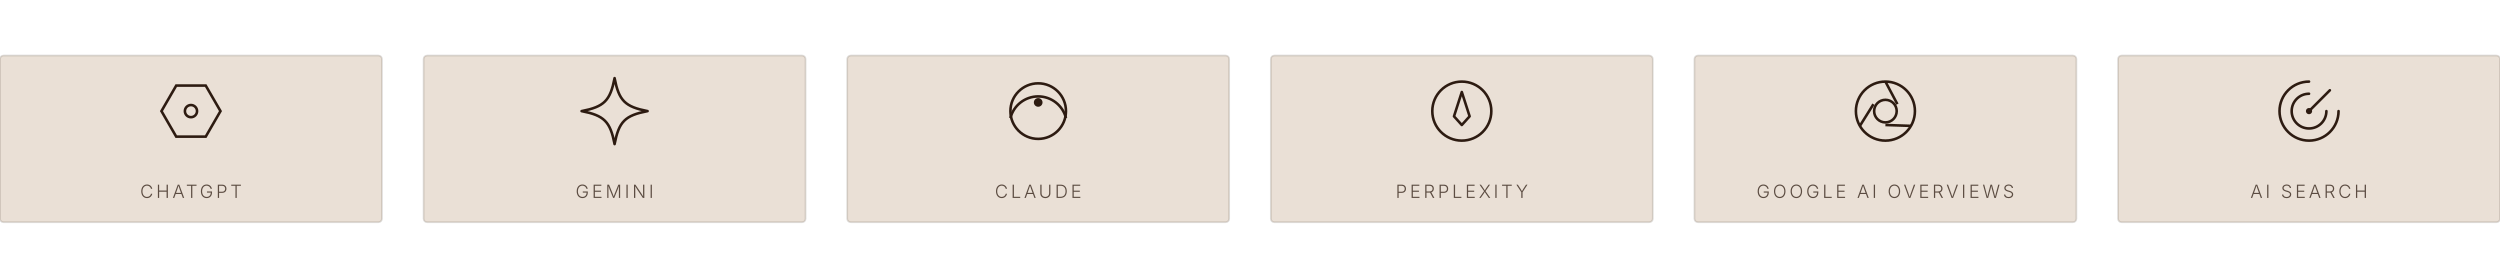
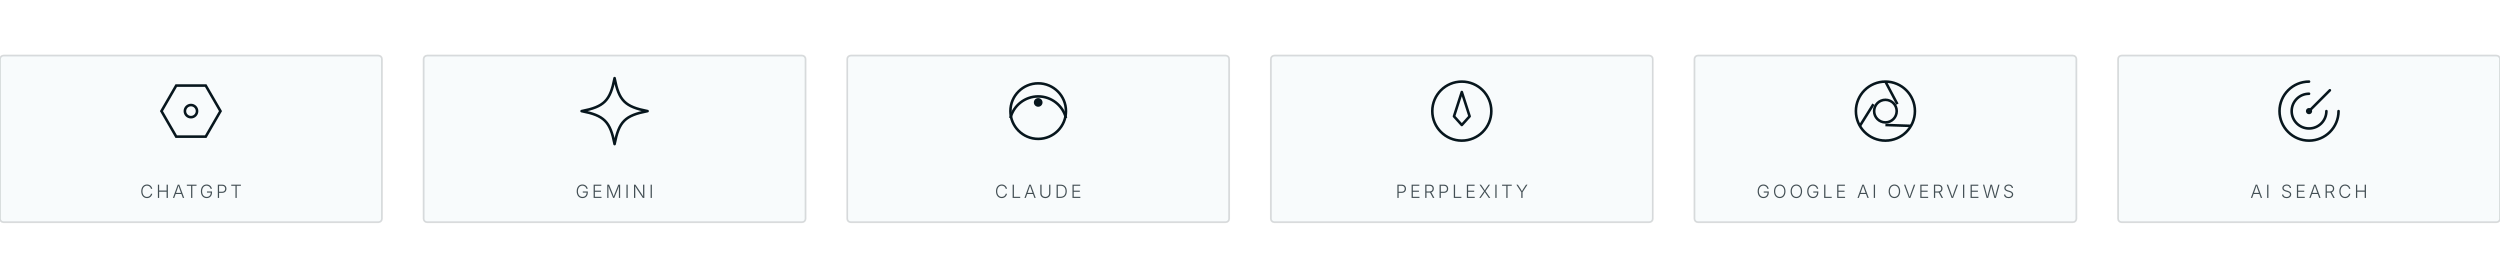
<svg xmlns="http://www.w3.org/2000/svg" viewBox="0 0 1440 160" width="1440" height="160">
  <rect width="1440" height="160" fill="none" />
  <g>
-     <rect x="0" y="32" width="220" height="96" rx="2" fill="#EAE0D6" stroke="#2D1B11" stroke-opacity="0.15" stroke-width="1" />
-     <polygon points="127.0,64.0 118.5,78.7 101.5,78.7 93.0,64.0 101.5,49.3 118.5,49.3" fill="none" stroke="#2D1B11" stroke-width="1.5" />
-     <circle cx="110.0" cy="64" r="3.5" fill="none" stroke="#2D1B11" stroke-width="1.5" />
-     <text x="110.0" y="114" font-family="Inter, 'Helvetica Neue', Arial, sans-serif" font-size="10.5" font-weight="300" letter-spacing="1.6" fill="#2D1B11" fill-opacity="0.75" text-anchor="middle">CHATGPT</text>
+     <rect x="0" y="32" width="220" height="96" rx="2" fill="#F8FBFC" stroke="#07161D" stroke-opacity="0.15" stroke-width="1" />
+     <polygon points="127.0,64.0 118.5,78.7 101.5,78.7 93.0,64.0 101.5,49.3 118.5,49.3" fill="none" stroke="#07161D" stroke-width="1.5" />
+     <circle cx="110.0" cy="64" r="3.5" fill="none" stroke="#07161D" stroke-width="1.5" />
+     <text x="110.0" y="114" font-family="Inter, 'Helvetica Neue', Arial, sans-serif" font-size="10.5" font-weight="300" letter-spacing="1.6" fill="#07161D" fill-opacity="0.75" text-anchor="middle">CHATGPT</text>
  </g>
  <g>
-     <rect x="244" y="32" width="220" height="96" rx="2" fill="#EAE0D6" stroke="#2D1B11" stroke-opacity="0.15" stroke-width="1" />
-     <path d="M 354.0 45 C 356.5 58 360.0 61.5 373.0 64 C 360.0 66.5 356.5 70 354.0 83 C 351.5 70 348.0 66.5 335.0 64 C 348.0 61.5 351.5 58 354.0 45 Z" fill="none" stroke="#2D1B11" stroke-width="1.5" stroke-linejoin="round" />
-     <text x="354.0" y="114" font-family="Inter, 'Helvetica Neue', Arial, sans-serif" font-size="10.5" font-weight="300" letter-spacing="1.6" fill="#2D1B11" fill-opacity="0.75" text-anchor="middle">GEMINI</text>
+     <rect x="244" y="32" width="220" height="96" rx="2" fill="#F8FBFC" stroke="#07161D" stroke-opacity="0.15" stroke-width="1" />
+     <path d="M 354.0 45 C 356.5 58 360.0 61.5 373.0 64 C 360.0 66.5 356.5 70 354.0 83 C 351.5 70 348.0 66.5 335.0 64 C 348.0 61.5 351.5 58 354.0 45 Z" fill="none" stroke="#07161D" stroke-width="1.5" stroke-linejoin="round" />
+     <text x="354.0" y="114" font-family="Inter, 'Helvetica Neue', Arial, sans-serif" font-size="10.5" font-weight="300" letter-spacing="1.6" fill="#07161D" fill-opacity="0.75" text-anchor="middle">GEMINI</text>
  </g>
  <g>
-     <rect x="488" y="32" width="220" height="96" rx="2" fill="#EAE0D6" stroke="#2D1B11" stroke-opacity="0.15" stroke-width="1" />
-     <circle cx="598.0" cy="64" r="16" fill="none" stroke="#2D1B11" stroke-width="1.5" />
-     <path d="M 582.0 68 A 16.5 16.5 0 0 1 614.0 68" fill="none" stroke="#2D1B11" stroke-width="1.5" />
-     <circle cx="598.0" cy="59" r="2.5" fill="#2D1B11" />
-     <text x="598.0" y="114" font-family="Inter, 'Helvetica Neue', Arial, sans-serif" font-size="10.5" font-weight="300" letter-spacing="1.6" fill="#2D1B11" fill-opacity="0.75" text-anchor="middle">CLAUDE</text>
+     <rect x="488" y="32" width="220" height="96" rx="2" fill="#F8FBFC" stroke="#07161D" stroke-opacity="0.15" stroke-width="1" />
+     <circle cx="598.0" cy="64" r="16" fill="none" stroke="#07161D" stroke-width="1.5" />
+     <path d="M 582.0 68 A 16.5 16.5 0 0 1 614.0 68" fill="none" stroke="#07161D" stroke-width="1.5" />
+     <circle cx="598.0" cy="59" r="2.5" fill="#07161D" />
+     <text x="598.0" y="114" font-family="Inter, 'Helvetica Neue', Arial, sans-serif" font-size="10.5" font-weight="300" letter-spacing="1.6" fill="#07161D" fill-opacity="0.75" text-anchor="middle">CLAUDE</text>
  </g>
  <g>
-     <rect x="732" y="32" width="220" height="96" rx="2" fill="#EAE0D6" stroke="#2D1B11" stroke-opacity="0.15" stroke-width="1" />
-     <circle cx="842.0" cy="64" r="17" fill="none" stroke="#2D1B11" stroke-width="1.5" />
-     <polygon points="842.0,53 846.5,67 842.0,72 837.5,67" fill="none" stroke="#2D1B11" stroke-width="1.5" stroke-linejoin="round" />
-     <text x="842.0" y="114" font-family="Inter, 'Helvetica Neue', Arial, sans-serif" font-size="10.5" font-weight="300" letter-spacing="1.6" fill="#2D1B11" fill-opacity="0.75" text-anchor="middle">PERPLEXITY</text>
+     <rect x="732" y="32" width="220" height="96" rx="2" fill="#F8FBFC" stroke="#07161D" stroke-opacity="0.15" stroke-width="1" />
+     <circle cx="842.0" cy="64" r="17" fill="none" stroke="#07161D" stroke-width="1.5" />
+     <polygon points="842.0,53 846.5,67 842.0,72 837.5,67" fill="none" stroke="#07161D" stroke-width="1.5" stroke-linejoin="round" />
+     <text x="842.0" y="114" font-family="Inter, 'Helvetica Neue', Arial, sans-serif" font-size="10.5" font-weight="300" letter-spacing="1.6" fill="#07161D" fill-opacity="0.75" text-anchor="middle">PERPLEXITY</text>
  </g>
  <g>
-     <rect x="976" y="32" width="220" height="96" rx="2" fill="#EAE0D6" stroke="#2D1B11" stroke-opacity="0.15" stroke-width="1" />
-     <circle cx="1086.0" cy="64" r="17" fill="none" stroke="#2D1B11" stroke-width="1.5" />
-     <line x1="1086.0" y1="47.0" x2="1092.9" y2="60.0" stroke="#2D1B11" stroke-width="1.5" />
-     <line x1="1071.3" y1="72.5" x2="1079.1" y2="60.0" stroke="#2D1B11" stroke-width="1.5" />
-     <line x1="1100.7" y1="72.5" x2="1086.0" y2="72.0" stroke="#2D1B11" stroke-width="1.5" />
-     <circle cx="1086.0" cy="64" r="6.5" fill="none" stroke="#2D1B11" stroke-width="1.5" />
-     <text x="1086.0" y="114" font-family="Inter, 'Helvetica Neue', Arial, sans-serif" font-size="10.5" font-weight="300" letter-spacing="1.6" fill="#2D1B11" fill-opacity="0.75" text-anchor="middle">GOOGLE AI OVERVIEWS</text>
+     <rect x="976" y="32" width="220" height="96" rx="2" fill="#F8FBFC" stroke="#07161D" stroke-opacity="0.15" stroke-width="1" />
+     <circle cx="1086.0" cy="64" r="17" fill="none" stroke="#07161D" stroke-width="1.5" />
+     <line x1="1086.0" y1="47.0" x2="1092.9" y2="60.0" stroke="#07161D" stroke-width="1.5" />
+     <line x1="1071.3" y1="72.5" x2="1079.1" y2="60.0" stroke="#07161D" stroke-width="1.5" />
+     <line x1="1100.7" y1="72.5" x2="1086.0" y2="72.0" stroke="#07161D" stroke-width="1.5" />
+     <circle cx="1086.0" cy="64" r="6.5" fill="none" stroke="#07161D" stroke-width="1.5" />
+     <text x="1086.0" y="114" font-family="Inter, 'Helvetica Neue', Arial, sans-serif" font-size="10.5" font-weight="300" letter-spacing="1.6" fill="#07161D" fill-opacity="0.75" text-anchor="middle">GOOGLE AI OVERVIEWS</text>
  </g>
  <g>
-     <rect x="1220" y="32" width="220" height="96" rx="2" fill="#EAE0D6" stroke="#2D1B11" stroke-opacity="0.15" stroke-width="1" />
-     <path d="M 1347.0 64 A 17 17 0 1 1 1330.0 47" fill="none" stroke="#2D1B11" stroke-width="1.5" stroke-linecap="round" />
-     <path d="M 1340.0 64 A 10 10 0 1 1 1330.0 54" fill="none" stroke="#2D1B11" stroke-width="1.5" stroke-linecap="round" />
-     <line x1="1330.0" y1="64" x2="1342.0" y2="52" stroke="#2D1B11" stroke-width="1.5" stroke-linecap="round" />
-     <circle cx="1330.0" cy="64" r="1.8" fill="#2D1B11" />
-     <text x="1330.0" y="114" font-family="Inter, 'Helvetica Neue', Arial, sans-serif" font-size="10.5" font-weight="300" letter-spacing="1.6" fill="#2D1B11" fill-opacity="0.75" text-anchor="middle">AI SEARCH</text>
+     <rect x="1220" y="32" width="220" height="96" rx="2" fill="#F8FBFC" stroke="#07161D" stroke-opacity="0.15" stroke-width="1" />
+     <path d="M 1347.0 64 A 17 17 0 1 1 1330.0 47" fill="none" stroke="#07161D" stroke-width="1.5" stroke-linecap="round" />
+     <path d="M 1340.0 64 A 10 10 0 1 1 1330.0 54" fill="none" stroke="#07161D" stroke-width="1.5" stroke-linecap="round" />
+     <line x1="1330.0" y1="64" x2="1342.0" y2="52" stroke="#07161D" stroke-width="1.5" stroke-linecap="round" />
+     <circle cx="1330.0" cy="64" r="1.8" fill="#07161D" />
+     <text x="1330.0" y="114" font-family="Inter, 'Helvetica Neue', Arial, sans-serif" font-size="10.5" font-weight="300" letter-spacing="1.6" fill="#07161D" fill-opacity="0.75" text-anchor="middle">AI SEARCH</text>
  </g>
</svg>
